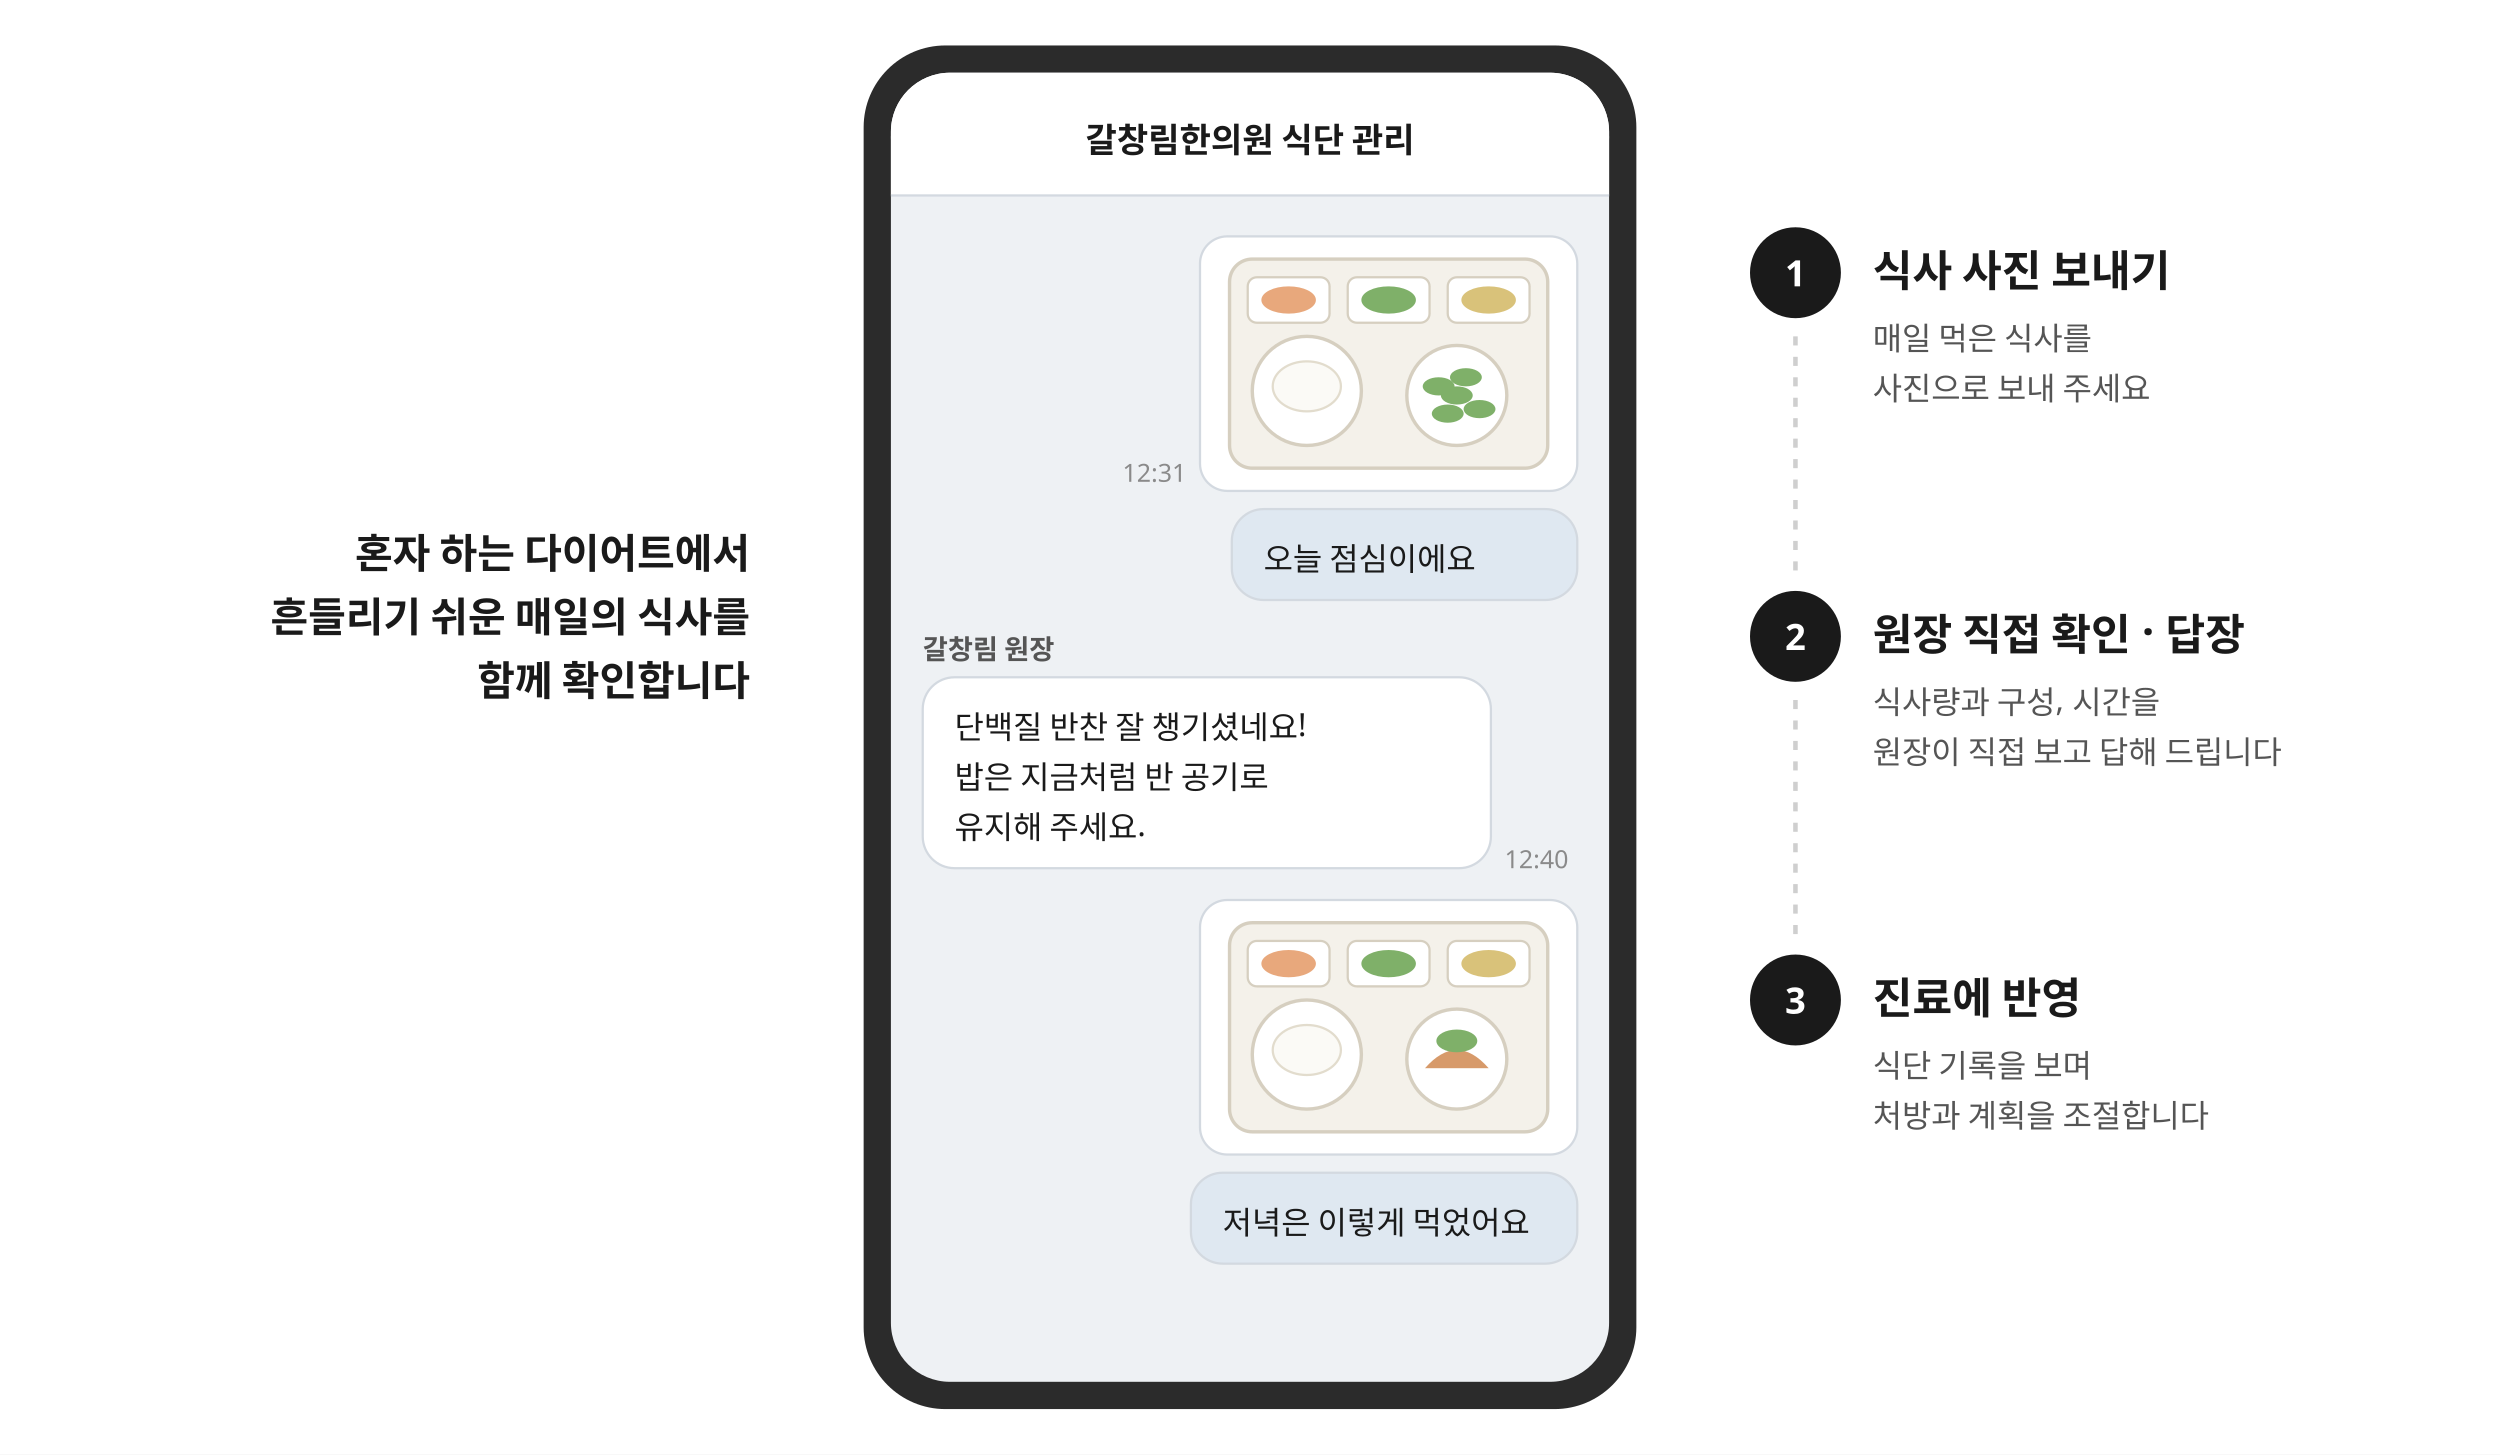
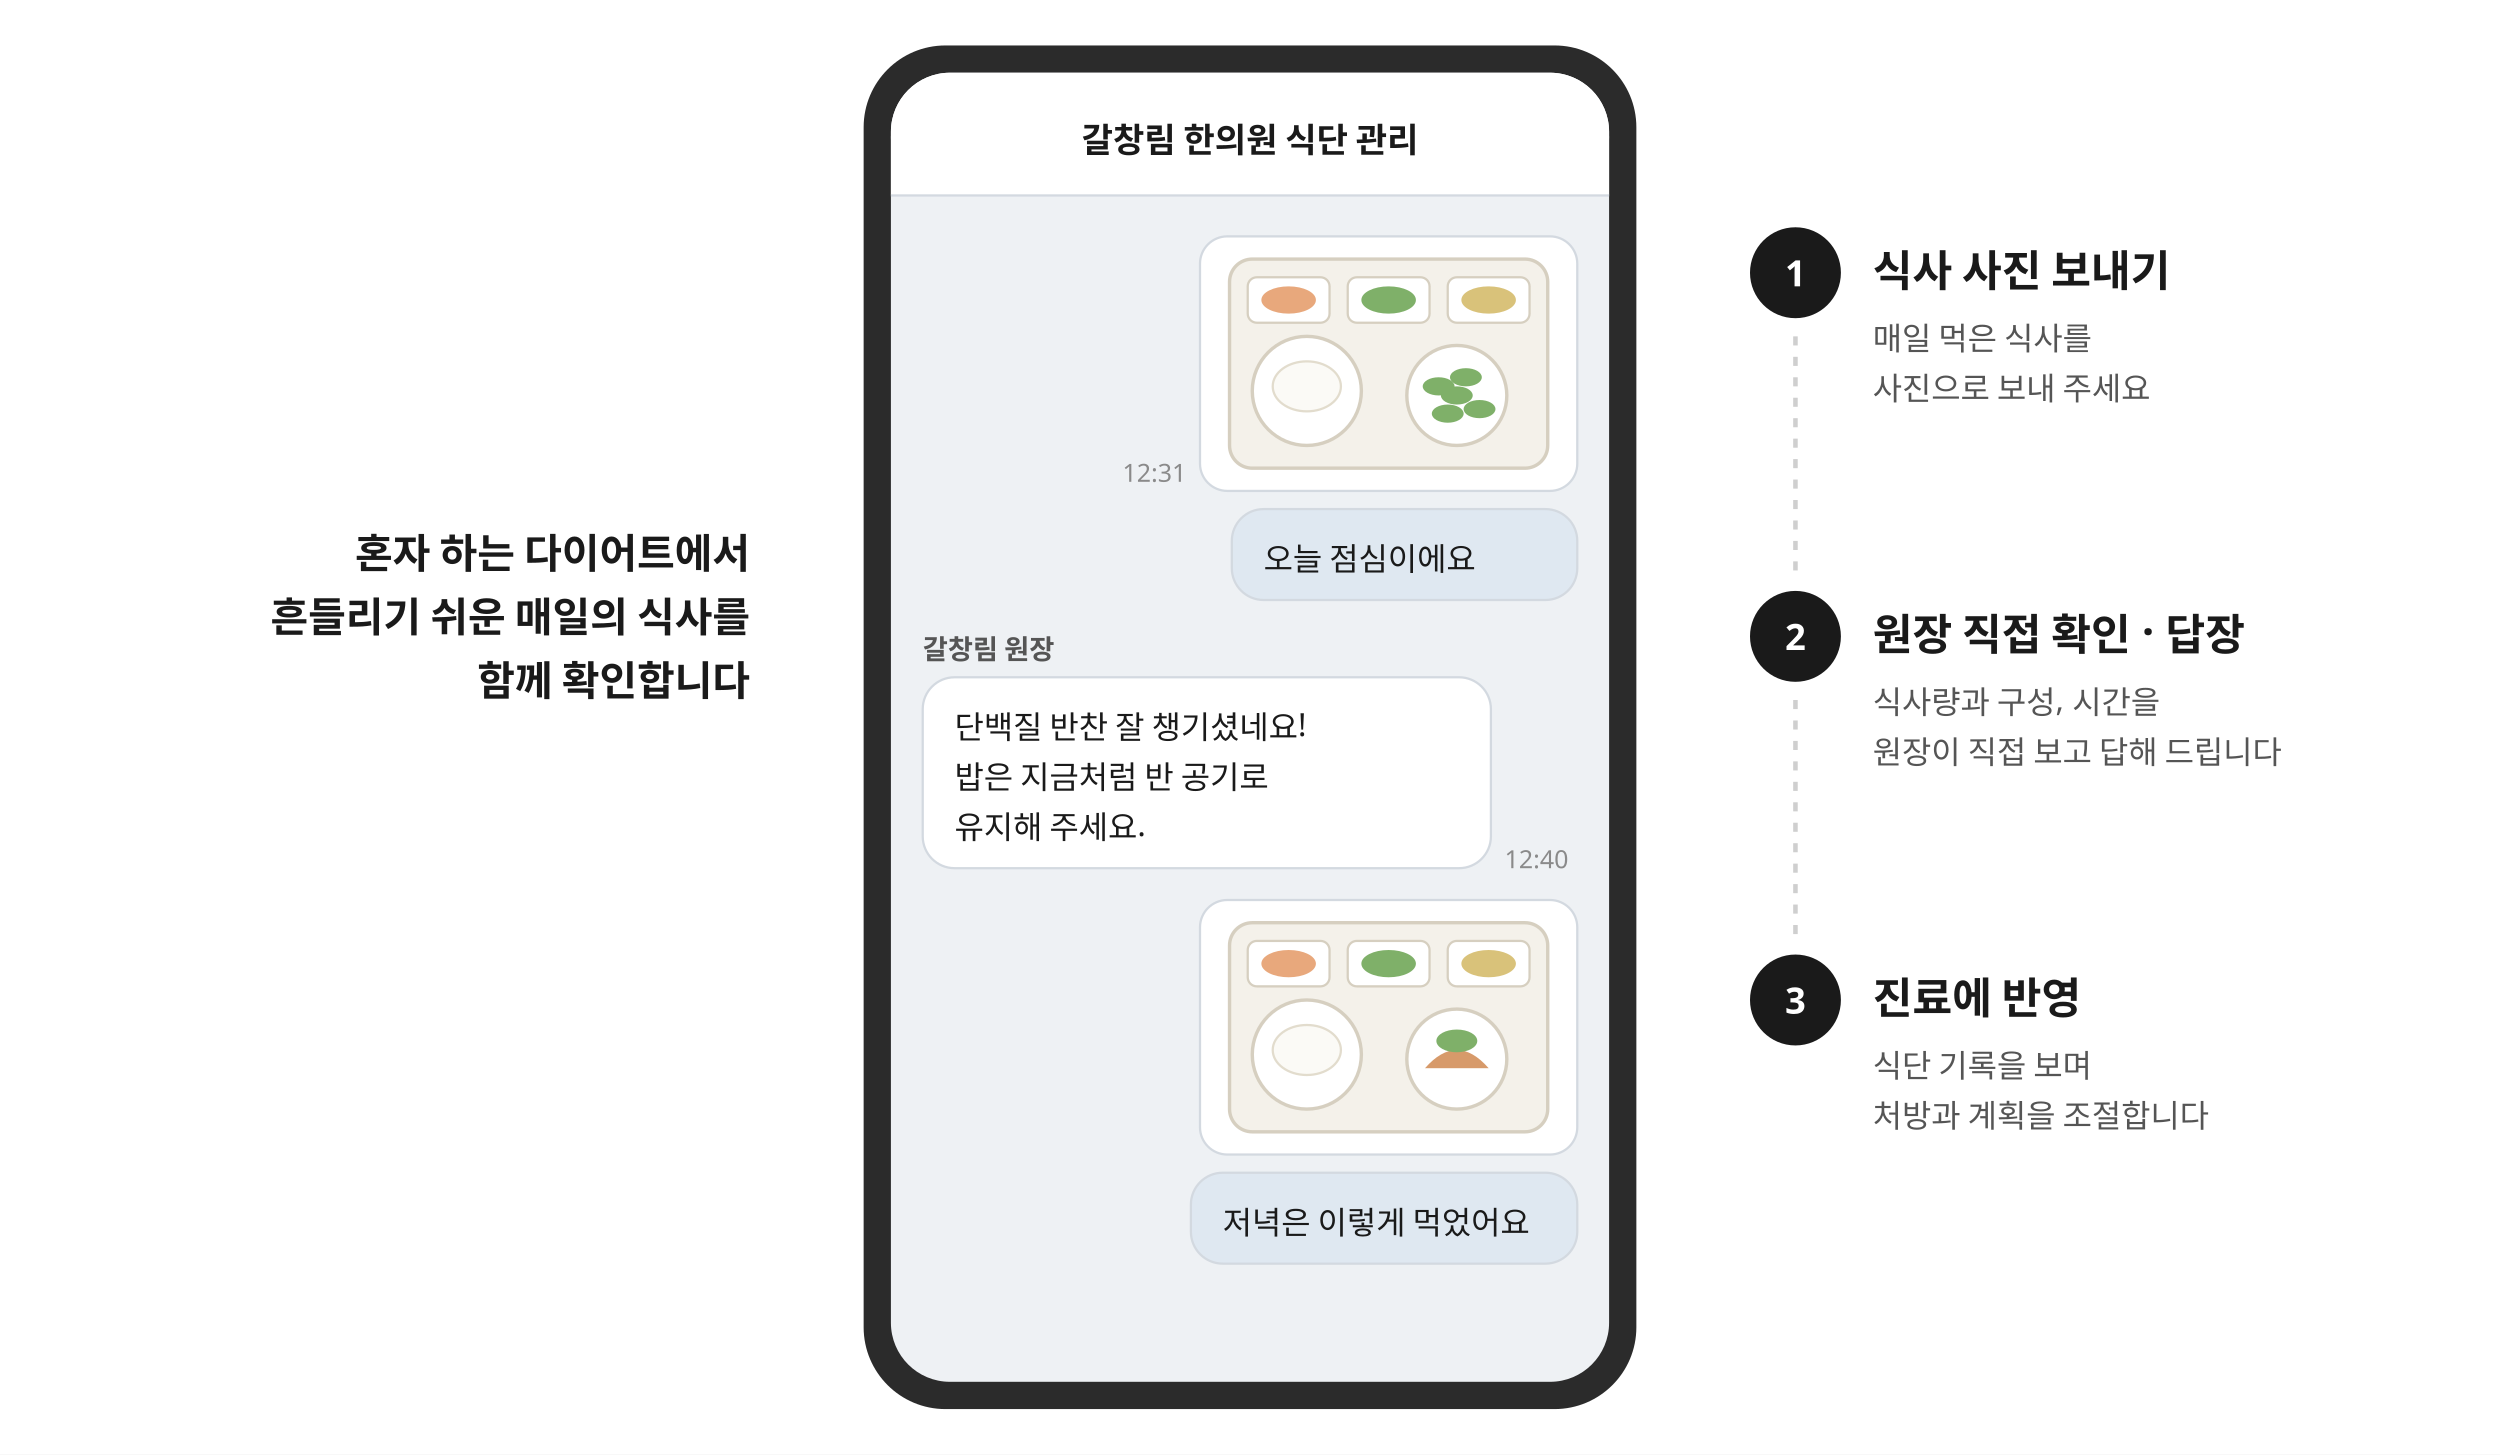
<svg xmlns="http://www.w3.org/2000/svg" width="1100" height="640" viewBox="0 0 1100 640">
  <rect width="1100" height="640" fill="#ffffff" />
  <defs>
    <radialGradient id="heat" cx="50%" cy="50%" r="50%">
      <stop offset="0%" stop-color="#ff7a3d" stop-opacity="0.85" />
      <stop offset="100%" stop-color="#ffb04a" stop-opacity="0" />
    </radialGradient>
    <radialGradient id="infl" cx="50%" cy="50%" r="50%">
      <stop offset="0%" stop-color="#e2463a" stop-opacity="0.55" />
      <stop offset="100%" stop-color="#e2463a" stop-opacity="0" />
    </radialGradient>
    <marker id="arr" viewBox="0 0 10 10" refX="5" refY="5" markerWidth="7" markerHeight="7" orient="auto-start-reverse">
      <path d="M0 0 L10 5 L0 10 z" fill="#1a1a1a" />
    </marker>
  </defs>
  <rect x="380" y="20" width="340" height="600" rx="36" fill="#2b2b2b" />
  <rect x="392" y="32" width="316" height="576" rx="26" fill="#eef1f4" />
  <rect x="392" y="32" width="316" height="54" rx="26" fill="#ffffff" />
  <rect x="392" y="60" width="316" height="26" fill="#ffffff" />
-   <text x="550.0" y="67" text-anchor="middle" font-family="'Noto Sans KR','Apple SD Gothic Neo','Malgun Gothic',sans-serif" font-size="15" font-weight="700" fill="#1a1a1a">갈창림한의원 식단 관리</text>
+   <text x="550.0" y="67" text-anchor="middle" font-family="'Noto Sans KR','Apple SD Gothic Neo','Malgun Gothic',sans-serif" font-size="15" font-weight="700" fill="#1a1a1a">갈창림 한의원 식단 관리</text>
  <line x1="392" y1="86" x2="708" y2="86" stroke="#d3d9e0" />
  <rect x="528" y="104" width="166" height="112" rx="12" fill="#ffffff" stroke="#d3d9e0" />
  <rect x="541.0" y="114.0" width="140.0" height="92.0" rx="10.0" fill="#f4f1ea" stroke="#d6cfc0" stroke-width="1.5" />
  <circle cx="575.0" cy="172.0" r="24.0" fill="#ffffff" stroke="#d6cfc0" stroke-width="1.5" />
  <ellipse cx="575.0" cy="170.0" rx="15.0" ry="11.0" fill="#fbfaf6" stroke="#e2dccd" stroke-width="1" />
  <circle cx="641.0" cy="174.0" r="22.0" fill="#ffffff" stroke="#d6cfc0" stroke-width="1.5" />
  <ellipse cx="633.0" cy="170.0" rx="7.0" ry="4.0" fill="#7fb069" />
  <ellipse cx="645.0" cy="166.0" rx="7.0" ry="4.0" fill="#7fb069" />
  <ellipse cx="651.0" cy="180.0" rx="7.0" ry="4.0" fill="#7fb069" />
  <ellipse cx="637.0" cy="182.0" rx="7.0" ry="4.0" fill="#7fb069" />
  <ellipse cx="641.0" cy="174.0" rx="7.0" ry="4.0" fill="#7fb069" />
  <rect x="549.0" y="122.0" width="36.0" height="20.0" rx="4.0" fill="#ffffff" stroke="#d6cfc0" />
  <ellipse cx="567.0" cy="132.0" rx="12.0" ry="6.0" fill="#e8a87c" />
  <rect x="593.0" y="122.0" width="36.0" height="20.0" rx="4.0" fill="#ffffff" stroke="#d6cfc0" />
  <ellipse cx="611.0" cy="132.0" rx="12.0" ry="6.0" fill="#7fb069" />
  <rect x="637.0" y="122.0" width="36.0" height="20.0" rx="4.0" fill="#ffffff" stroke="#d6cfc0" />
  <ellipse cx="655.0" cy="132.0" rx="12.0" ry="6.0" fill="#d9c27a" />
  <text x="522" y="212" text-anchor="end" font-family="'Noto Sans KR','Apple SD Gothic Neo','Malgun Gothic',sans-serif" font-size="11" font-weight="400" fill="#8a8a8a">12:31</text>
  <rect x="542" y="224" width="152" height="40" rx="14" fill="#dfe8f1" stroke="#d3d9e0" stroke-width="1" />
  <text x="556" y="251" text-anchor="start" font-family="'Noto Sans KR','Apple SD Gothic Neo','Malgun Gothic',sans-serif" font-size="14" font-weight="400" fill="#1a1a1a">오늘 점심이에요</text>
  <text x="406" y="290" text-anchor="start" font-family="'Noto Sans KR','Apple SD Gothic Neo','Malgun Gothic',sans-serif" font-size="12" font-weight="700" fill="#555555">갈창림 원장</text>
  <rect x="406" y="298" width="250" height="84" rx="14" fill="#ffffff" stroke="#d3d9e0" stroke-width="1" />
  <text x="420" y="325" text-anchor="start" font-family="'Noto Sans KR','Apple SD Gothic Neo','Malgun Gothic',sans-serif" font-size="14" font-weight="400" fill="#1a1a1a">단백질 반찬 잘 챙기셨네요!</text>
  <text x="420" y="347" text-anchor="start" font-family="'Noto Sans KR','Apple SD Gothic Neo','Malgun Gothic',sans-serif" font-size="14" font-weight="400" fill="#1a1a1a">밥은 지금처럼 반 공기로</text>
  <text x="420" y="369" text-anchor="start" font-family="'Noto Sans KR','Apple SD Gothic Neo','Malgun Gothic',sans-serif" font-size="14" font-weight="400" fill="#1a1a1a">유지해 주세요.</text>
  <text x="662" y="382" text-anchor="start" font-family="'Noto Sans KR','Apple SD Gothic Neo','Malgun Gothic',sans-serif" font-size="11" font-weight="400" fill="#8a8a8a">12:40</text>
  <rect x="528" y="396" width="166" height="112" rx="12" fill="#ffffff" stroke="#d3d9e0" />
  <rect x="541.0" y="406.0" width="140.0" height="92.0" rx="10.0" fill="#f4f1ea" stroke="#d6cfc0" stroke-width="1.5" />
  <circle cx="575.0" cy="464.0" r="24.0" fill="#ffffff" stroke="#d6cfc0" stroke-width="1.5" />
  <ellipse cx="575.0" cy="462.0" rx="15.0" ry="11.0" fill="#fbfaf6" stroke="#e2dccd" stroke-width="1" />
  <circle cx="641.0" cy="466.0" r="22.0" fill="#ffffff" stroke="#d6cfc0" stroke-width="1.5" />
  <path d="M627.0 470.0 q14.0 -16.0 28.0 0 z" fill="#d79a6a" />
  <ellipse cx="641.0" cy="458.0" rx="9.0" ry="5.0" fill="#7fb069" />
  <rect x="549.0" y="414.0" width="36.0" height="20.0" rx="4.0" fill="#ffffff" stroke="#d6cfc0" />
  <ellipse cx="567.0" cy="424.0" rx="12.0" ry="6.0" fill="#e8a87c" />
  <rect x="593.0" y="414.0" width="36.0" height="20.0" rx="4.0" fill="#ffffff" stroke="#d6cfc0" />
  <ellipse cx="611.0" cy="424.0" rx="12.0" ry="6.0" fill="#7fb069" />
  <rect x="637.0" y="414.0" width="36.0" height="20.0" rx="4.0" fill="#ffffff" stroke="#d6cfc0" />
  <ellipse cx="655.0" cy="424.0" rx="12.0" ry="6.0" fill="#d9c27a" />
  <rect x="524" y="516" width="170" height="40" rx="14" fill="#dfe8f1" stroke="#d3d9e0" stroke-width="1" />
  <text x="538" y="543" text-anchor="start" font-family="'Noto Sans KR','Apple SD Gothic Neo','Malgun Gothic',sans-serif" font-size="14" font-weight="400" fill="#1a1a1a">저녁은 이렇게 먹었어요</text>
  <circle cx="790" cy="120" r="20" fill="#1a1a1a" />
  <text x="790" y="126" text-anchor="middle" font-family="'Noto Sans KR','Apple SD Gothic Neo','Malgun Gothic',sans-serif" font-size="16" font-weight="700" fill="#ffffff">1</text>
  <text x="824" y="126" text-anchor="start" font-family="'Noto Sans KR','Apple SD Gothic Neo','Malgun Gothic',sans-serif" font-size="19" font-weight="700" fill="#1a1a1a">식사 사진 보내기</text>
  <text x="824" y="154" text-anchor="start" font-family="'Noto Sans KR','Apple SD Gothic Neo','Malgun Gothic',sans-serif" font-size="14" font-weight="400" fill="#555555">매일 먹은 식사를</text>
  <text x="824" y="176" text-anchor="start" font-family="'Noto Sans KR','Apple SD Gothic Neo','Malgun Gothic',sans-serif" font-size="14" font-weight="400" fill="#555555">사진으로 보내 주세요</text>
  <path d="M790 148 L790 252" stroke="#cfcfcf" stroke-width="2" stroke-dasharray="4 5" />
  <circle cx="790" cy="280" r="20" fill="#1a1a1a" />
  <text x="790" y="286" text-anchor="middle" font-family="'Noto Sans KR','Apple SD Gothic Neo','Malgun Gothic',sans-serif" font-size="16" font-weight="700" fill="#ffffff">2</text>
  <text x="824" y="286" text-anchor="start" font-family="'Noto Sans KR','Apple SD Gothic Neo','Malgun Gothic',sans-serif" font-size="19" font-weight="700" fill="#1a1a1a">원장 직접 확인 · 답장</text>
  <text x="824" y="314" text-anchor="start" font-family="'Noto Sans KR','Apple SD Gothic Neo','Malgun Gothic',sans-serif" font-size="14" font-weight="400" fill="#555555">식사량과 구성, 시간을</text>
  <text x="824" y="336" text-anchor="start" font-family="'Noto Sans KR','Apple SD Gothic Neo','Malgun Gothic',sans-serif" font-size="14" font-weight="400" fill="#555555">원장이 직접 보고 답해 드립니다</text>
  <path d="M790 308 L790 412" stroke="#cfcfcf" stroke-width="2" stroke-dasharray="4 5" />
  <circle cx="790" cy="440" r="20" fill="#1a1a1a" />
  <text x="790" y="446" text-anchor="middle" font-family="'Noto Sans KR','Apple SD Gothic Neo','Malgun Gothic',sans-serif" font-size="16" font-weight="700" fill="#ffffff">3</text>
  <text x="824" y="446" text-anchor="start" font-family="'Noto Sans KR','Apple SD Gothic Neo','Malgun Gothic',sans-serif" font-size="19" font-weight="700" fill="#1a1a1a">진료에 반영</text>
  <text x="824" y="474" text-anchor="start" font-family="'Noto Sans KR','Apple SD Gothic Neo','Malgun Gothic',sans-serif" font-size="14" font-weight="400" fill="#555555">식단 기록을 보며</text>
  <text x="824" y="496" text-anchor="start" font-family="'Noto Sans KR','Apple SD Gothic Neo','Malgun Gothic',sans-serif" font-size="14" font-weight="400" fill="#555555">처방과 계획을 조절합니다</text>
  <text x="330" y="250" text-anchor="end" font-family="'Noto Sans KR','Apple SD Gothic Neo','Malgun Gothic',sans-serif" font-size="18" font-weight="700" fill="#1a1a1a">혼자 하는 다이어트에서</text>
  <text x="330" y="278" text-anchor="end" font-family="'Noto Sans KR','Apple SD Gothic Neo','Malgun Gothic',sans-serif" font-size="18" font-weight="700" fill="#1a1a1a">흔들리기 쉬운 매일의 식사를</text>
  <text x="330" y="306" text-anchor="end" font-family="'Noto Sans KR','Apple SD Gothic Neo','Malgun Gothic',sans-serif" font-size="18" font-weight="700" fill="#1a1a1a">함께 확인합니다</text>
</svg>
